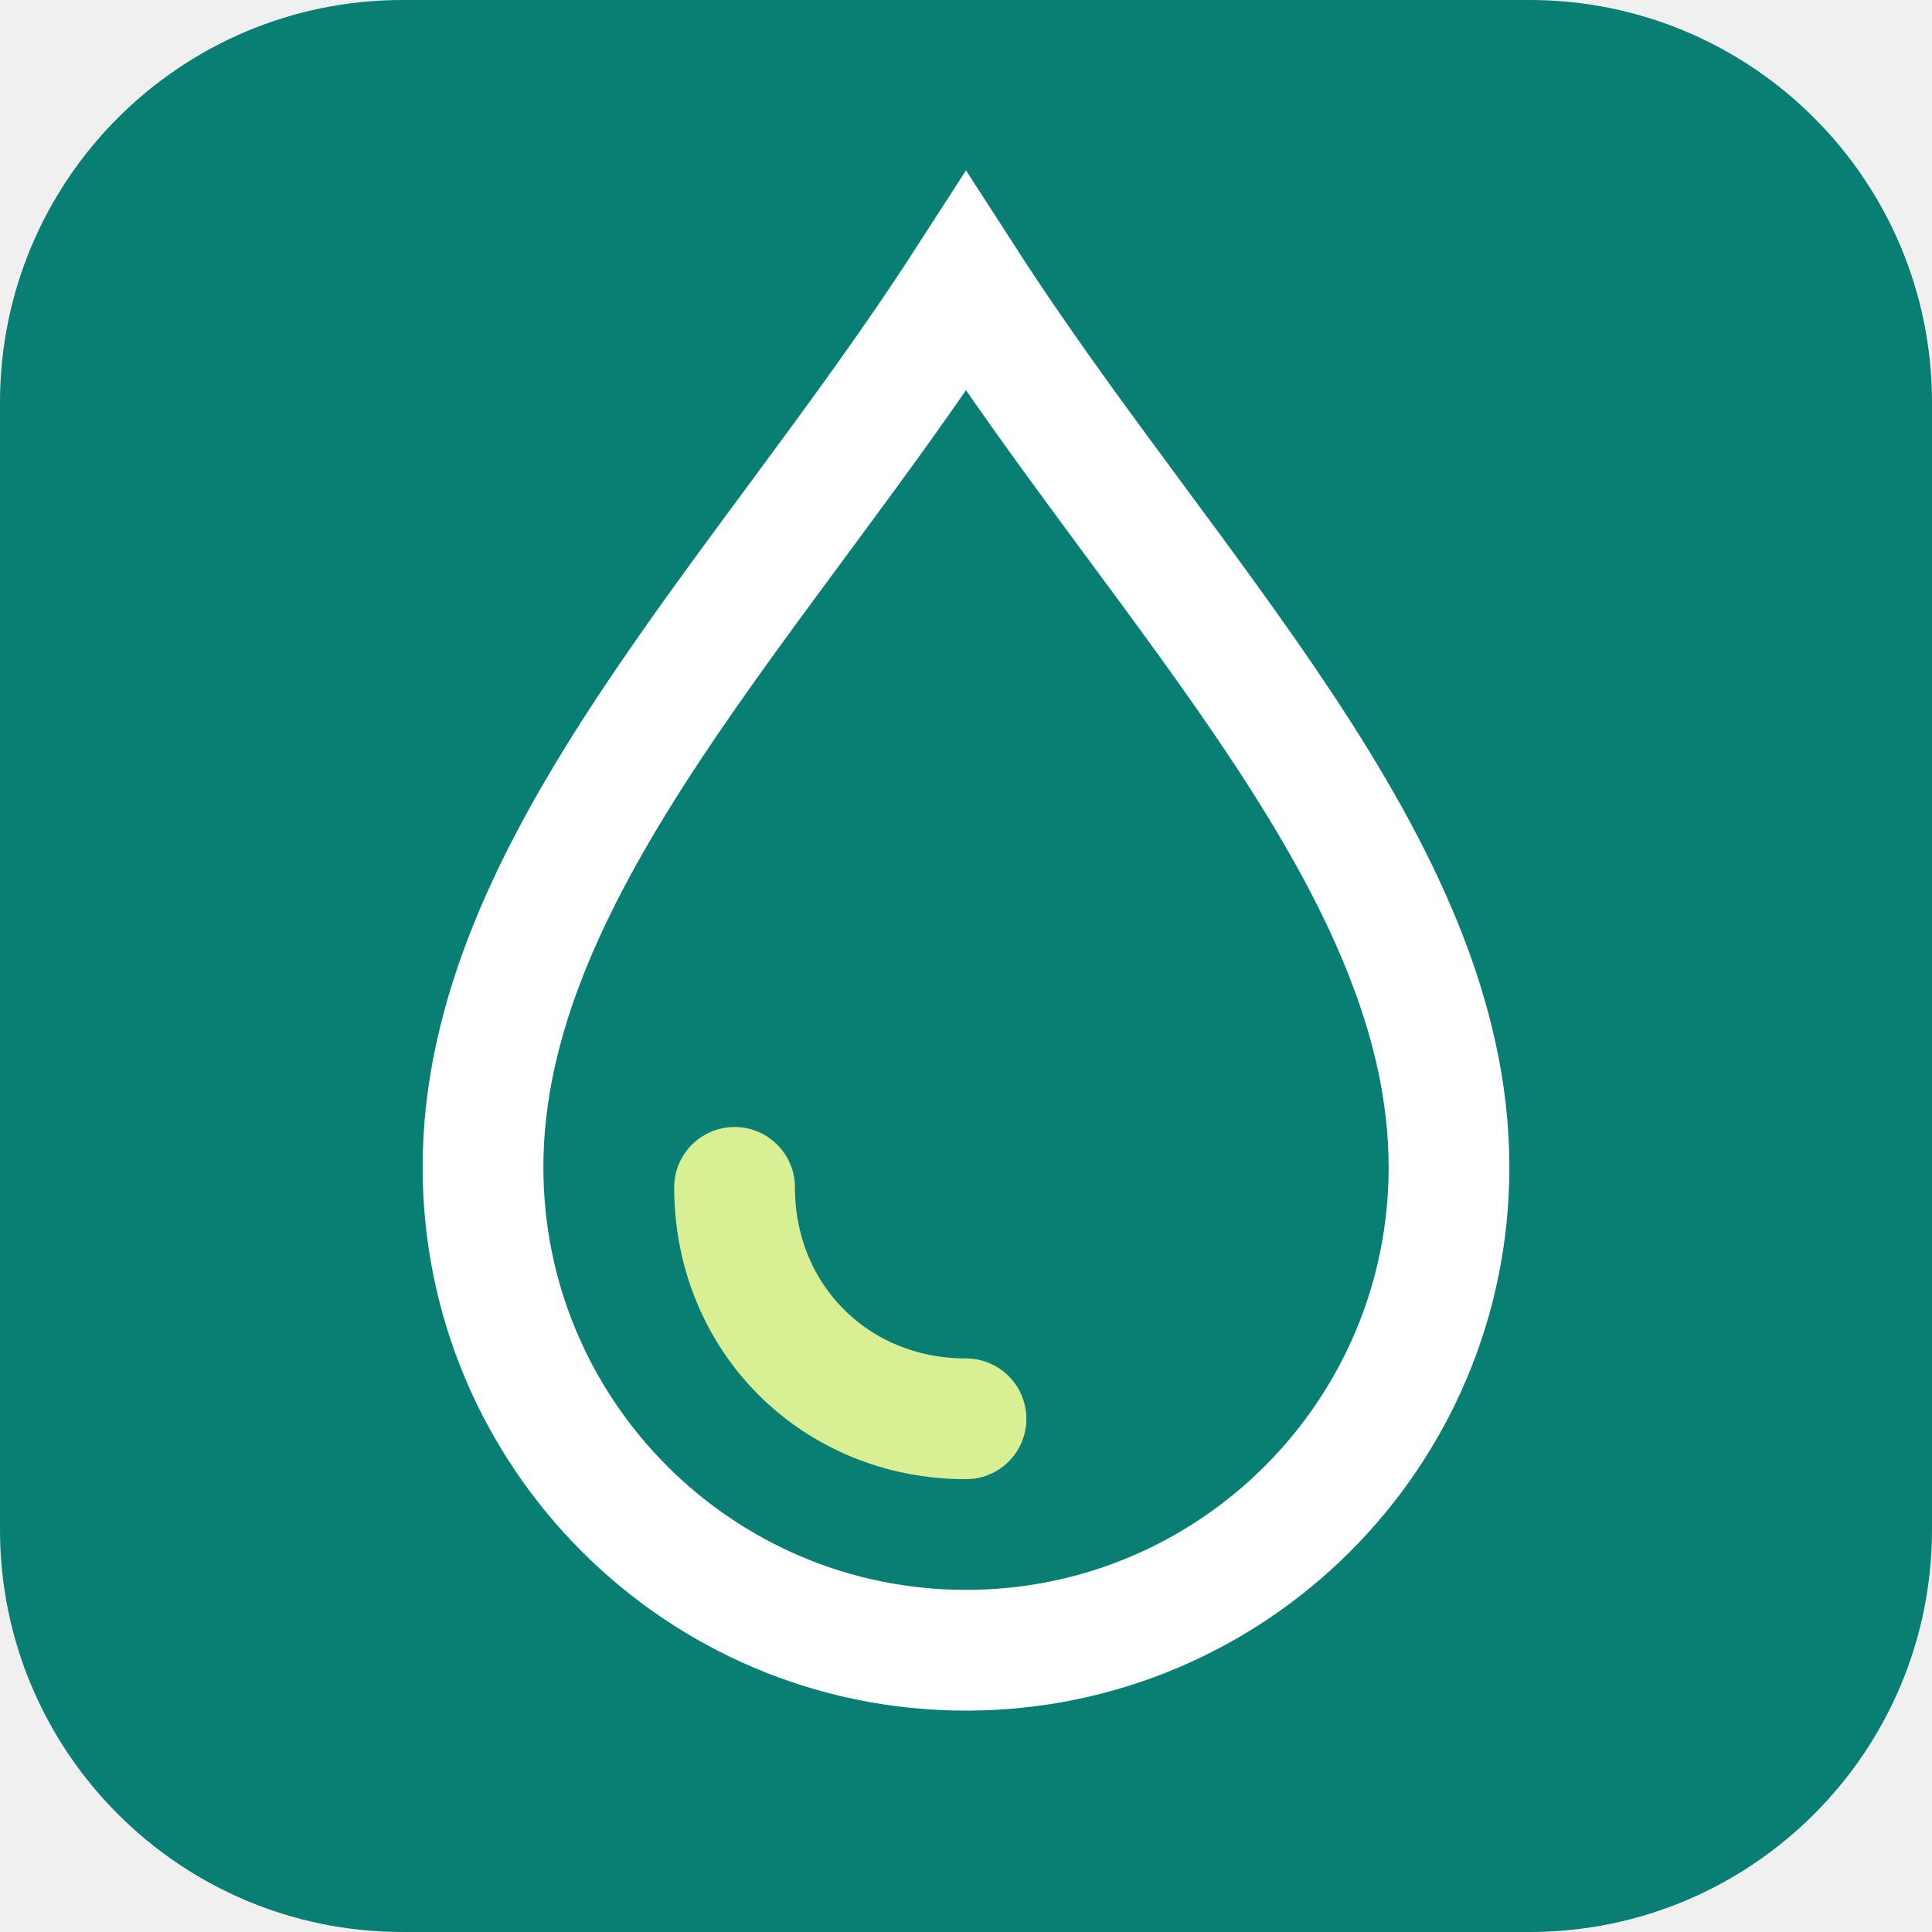
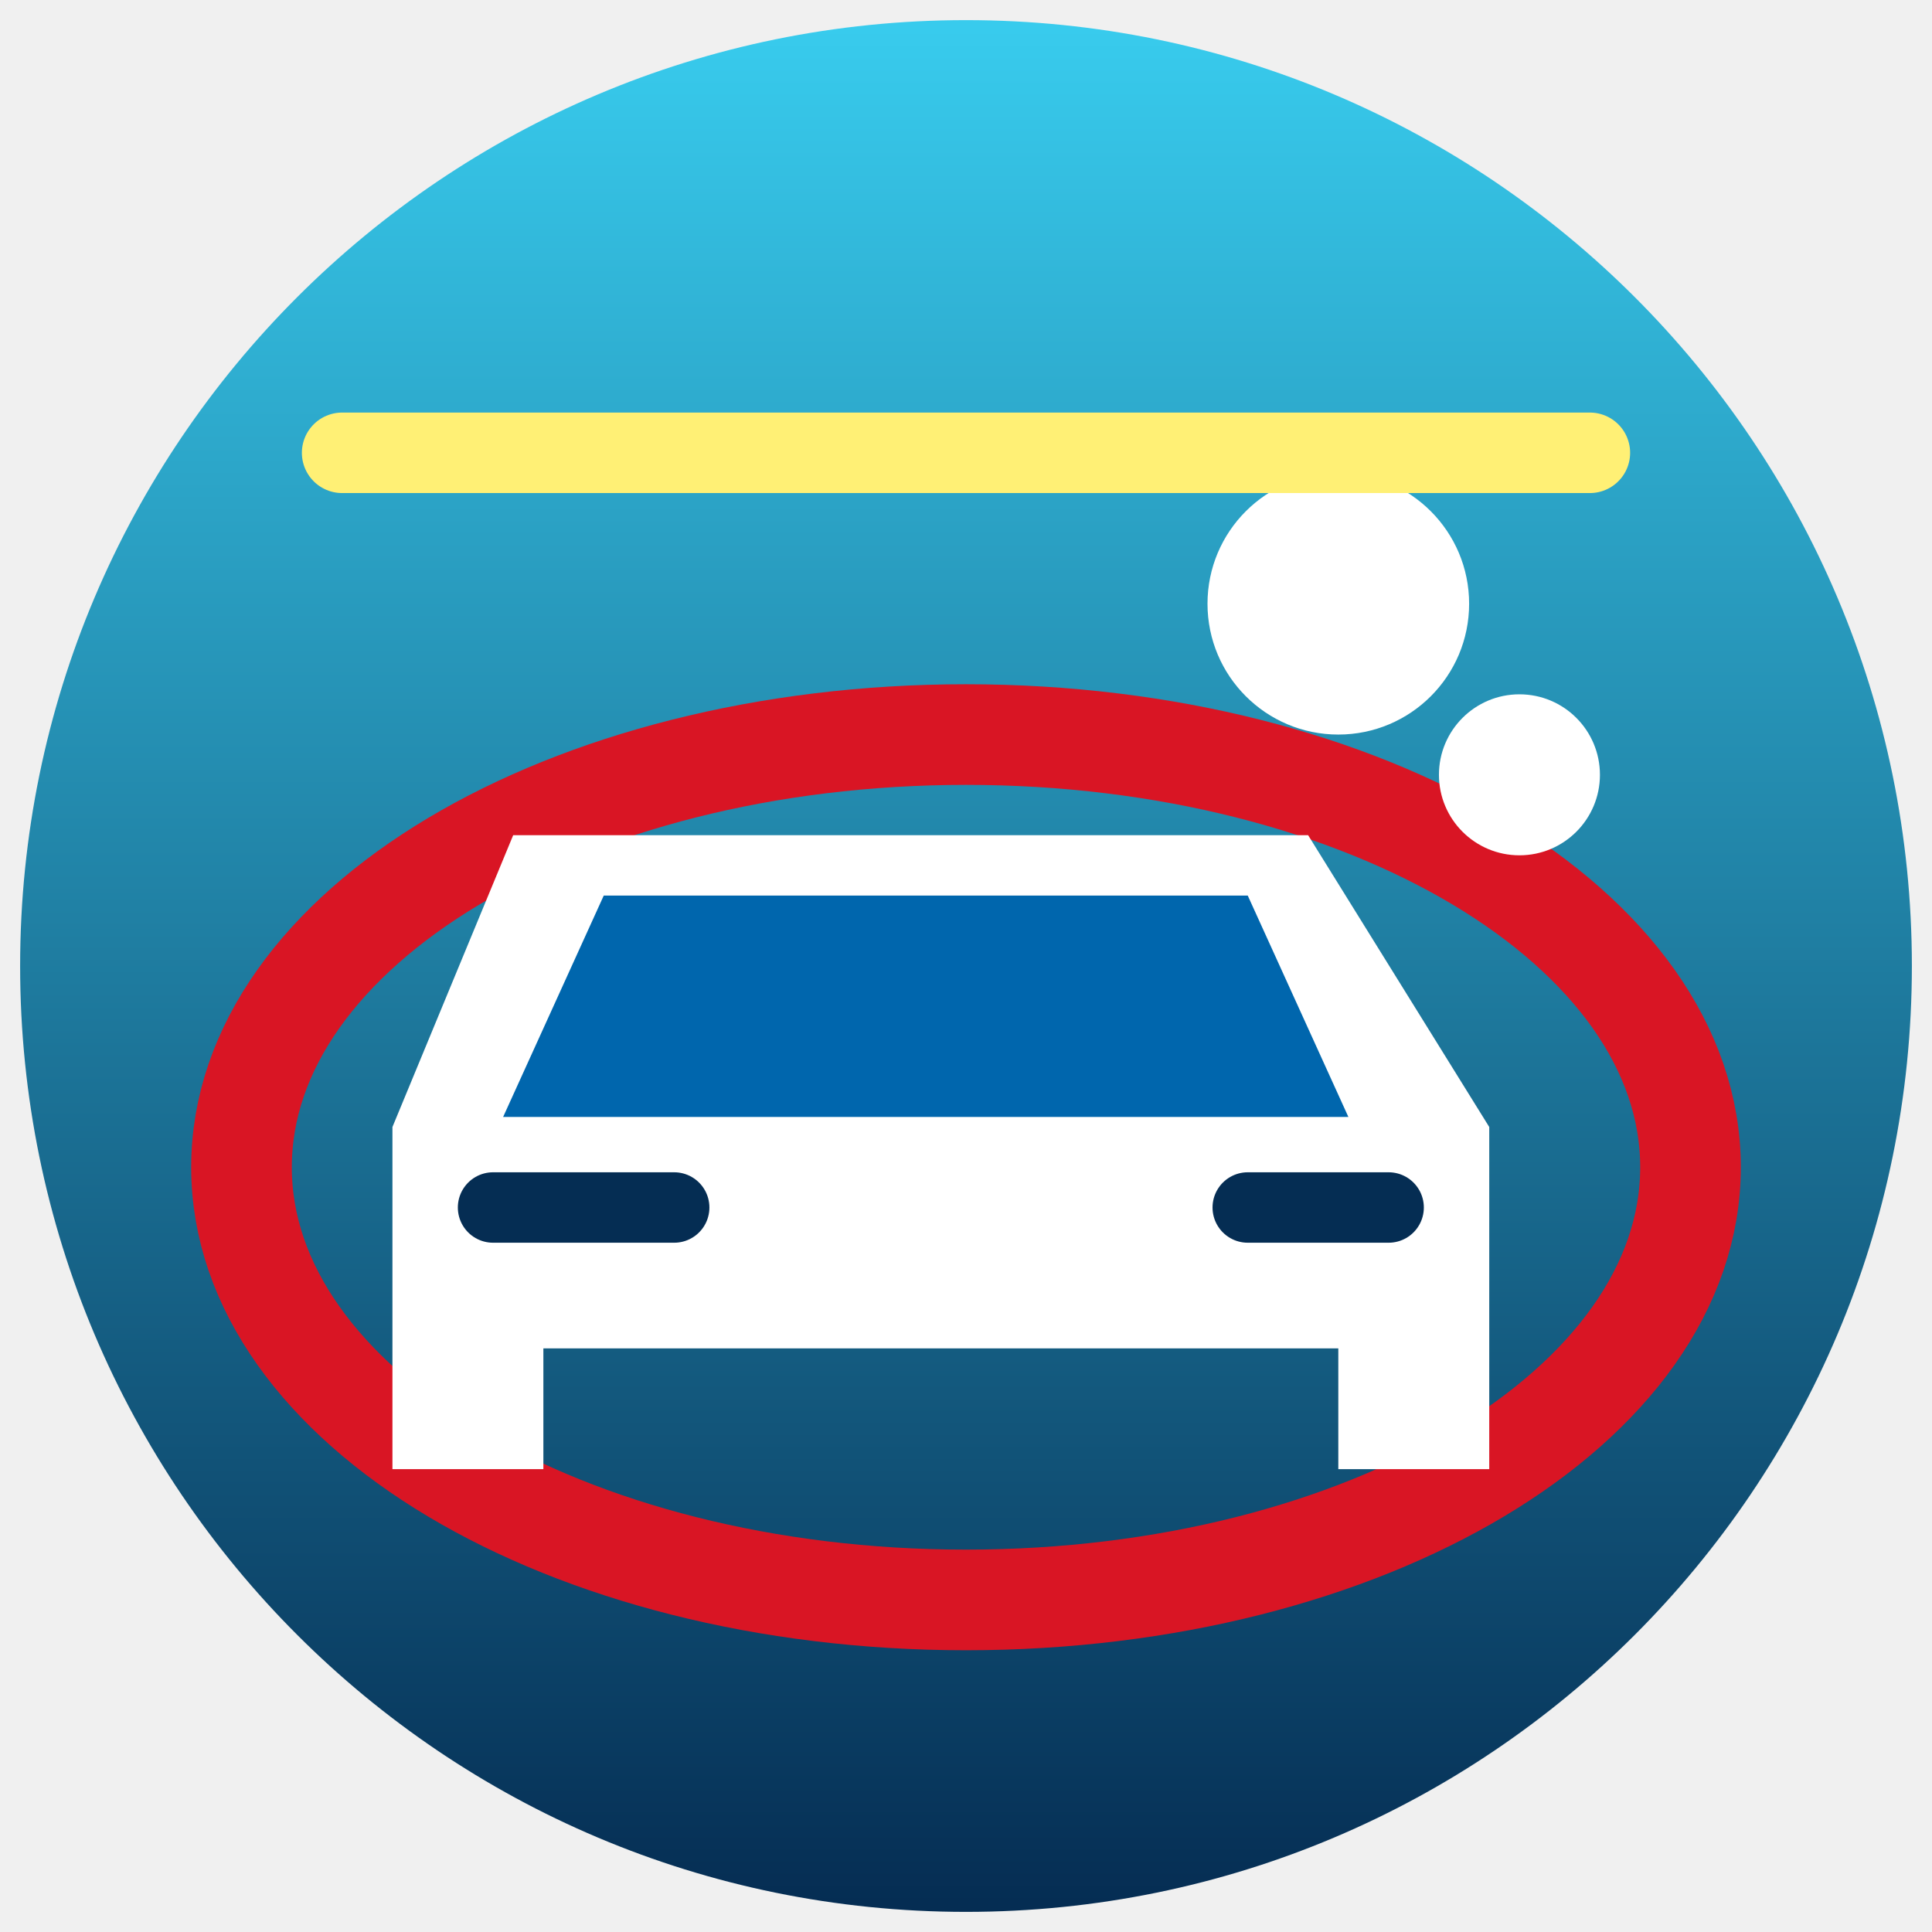
<svg xmlns="http://www.w3.org/2000/svg" viewBox="0 0 192 192">
-   <rect width="192" height="192" rx="40" fill="#087f72" />
-   <path d="M96 28C76 59 48 86 48 116a48 48 0 0 0 96 0c0-30-28-57-48-88Z" fill="none" stroke="white" stroke-width="12" />
-   <path d="M73 118c0 13 10 23 23 23" fill="none" stroke="#d9ef93" stroke-width="12" stroke-linecap="round" />
+   <defs>
+     <linearGradient id="water" x2="0" y2="1">
+       <stop stop-color="#38cbed" />
+       <stop offset="1" stop-color="#052d53" />
+     </linearGradient>
+   </defs>
+   <circle cx="96" cy="96" r="94" fill="url(#water)" />
+   <ellipse cx="96" cy="116" rx="72" ry="43" fill="none" stroke="#d91524" stroke-width="10" />
+   <path d="M39 112l12-29h79l18 29v34h-15v-12H54v12H39z" fill="#fff" />
+   <path d="M60 89h64l10 22H50z" fill="#0066ad" />
+   <path d="M49 120h18m57 0h14" stroke="#052d53" stroke-width="7" stroke-linecap="round" />
+   <circle cx="133" cy="60" r="13" fill="#fff" />
+   <circle cx="151" cy="77" r="8" fill="#fff" />
+   <path d="M34 45h124" stroke="#fff075" stroke-width="8" stroke-linecap="round" />
</svg>
